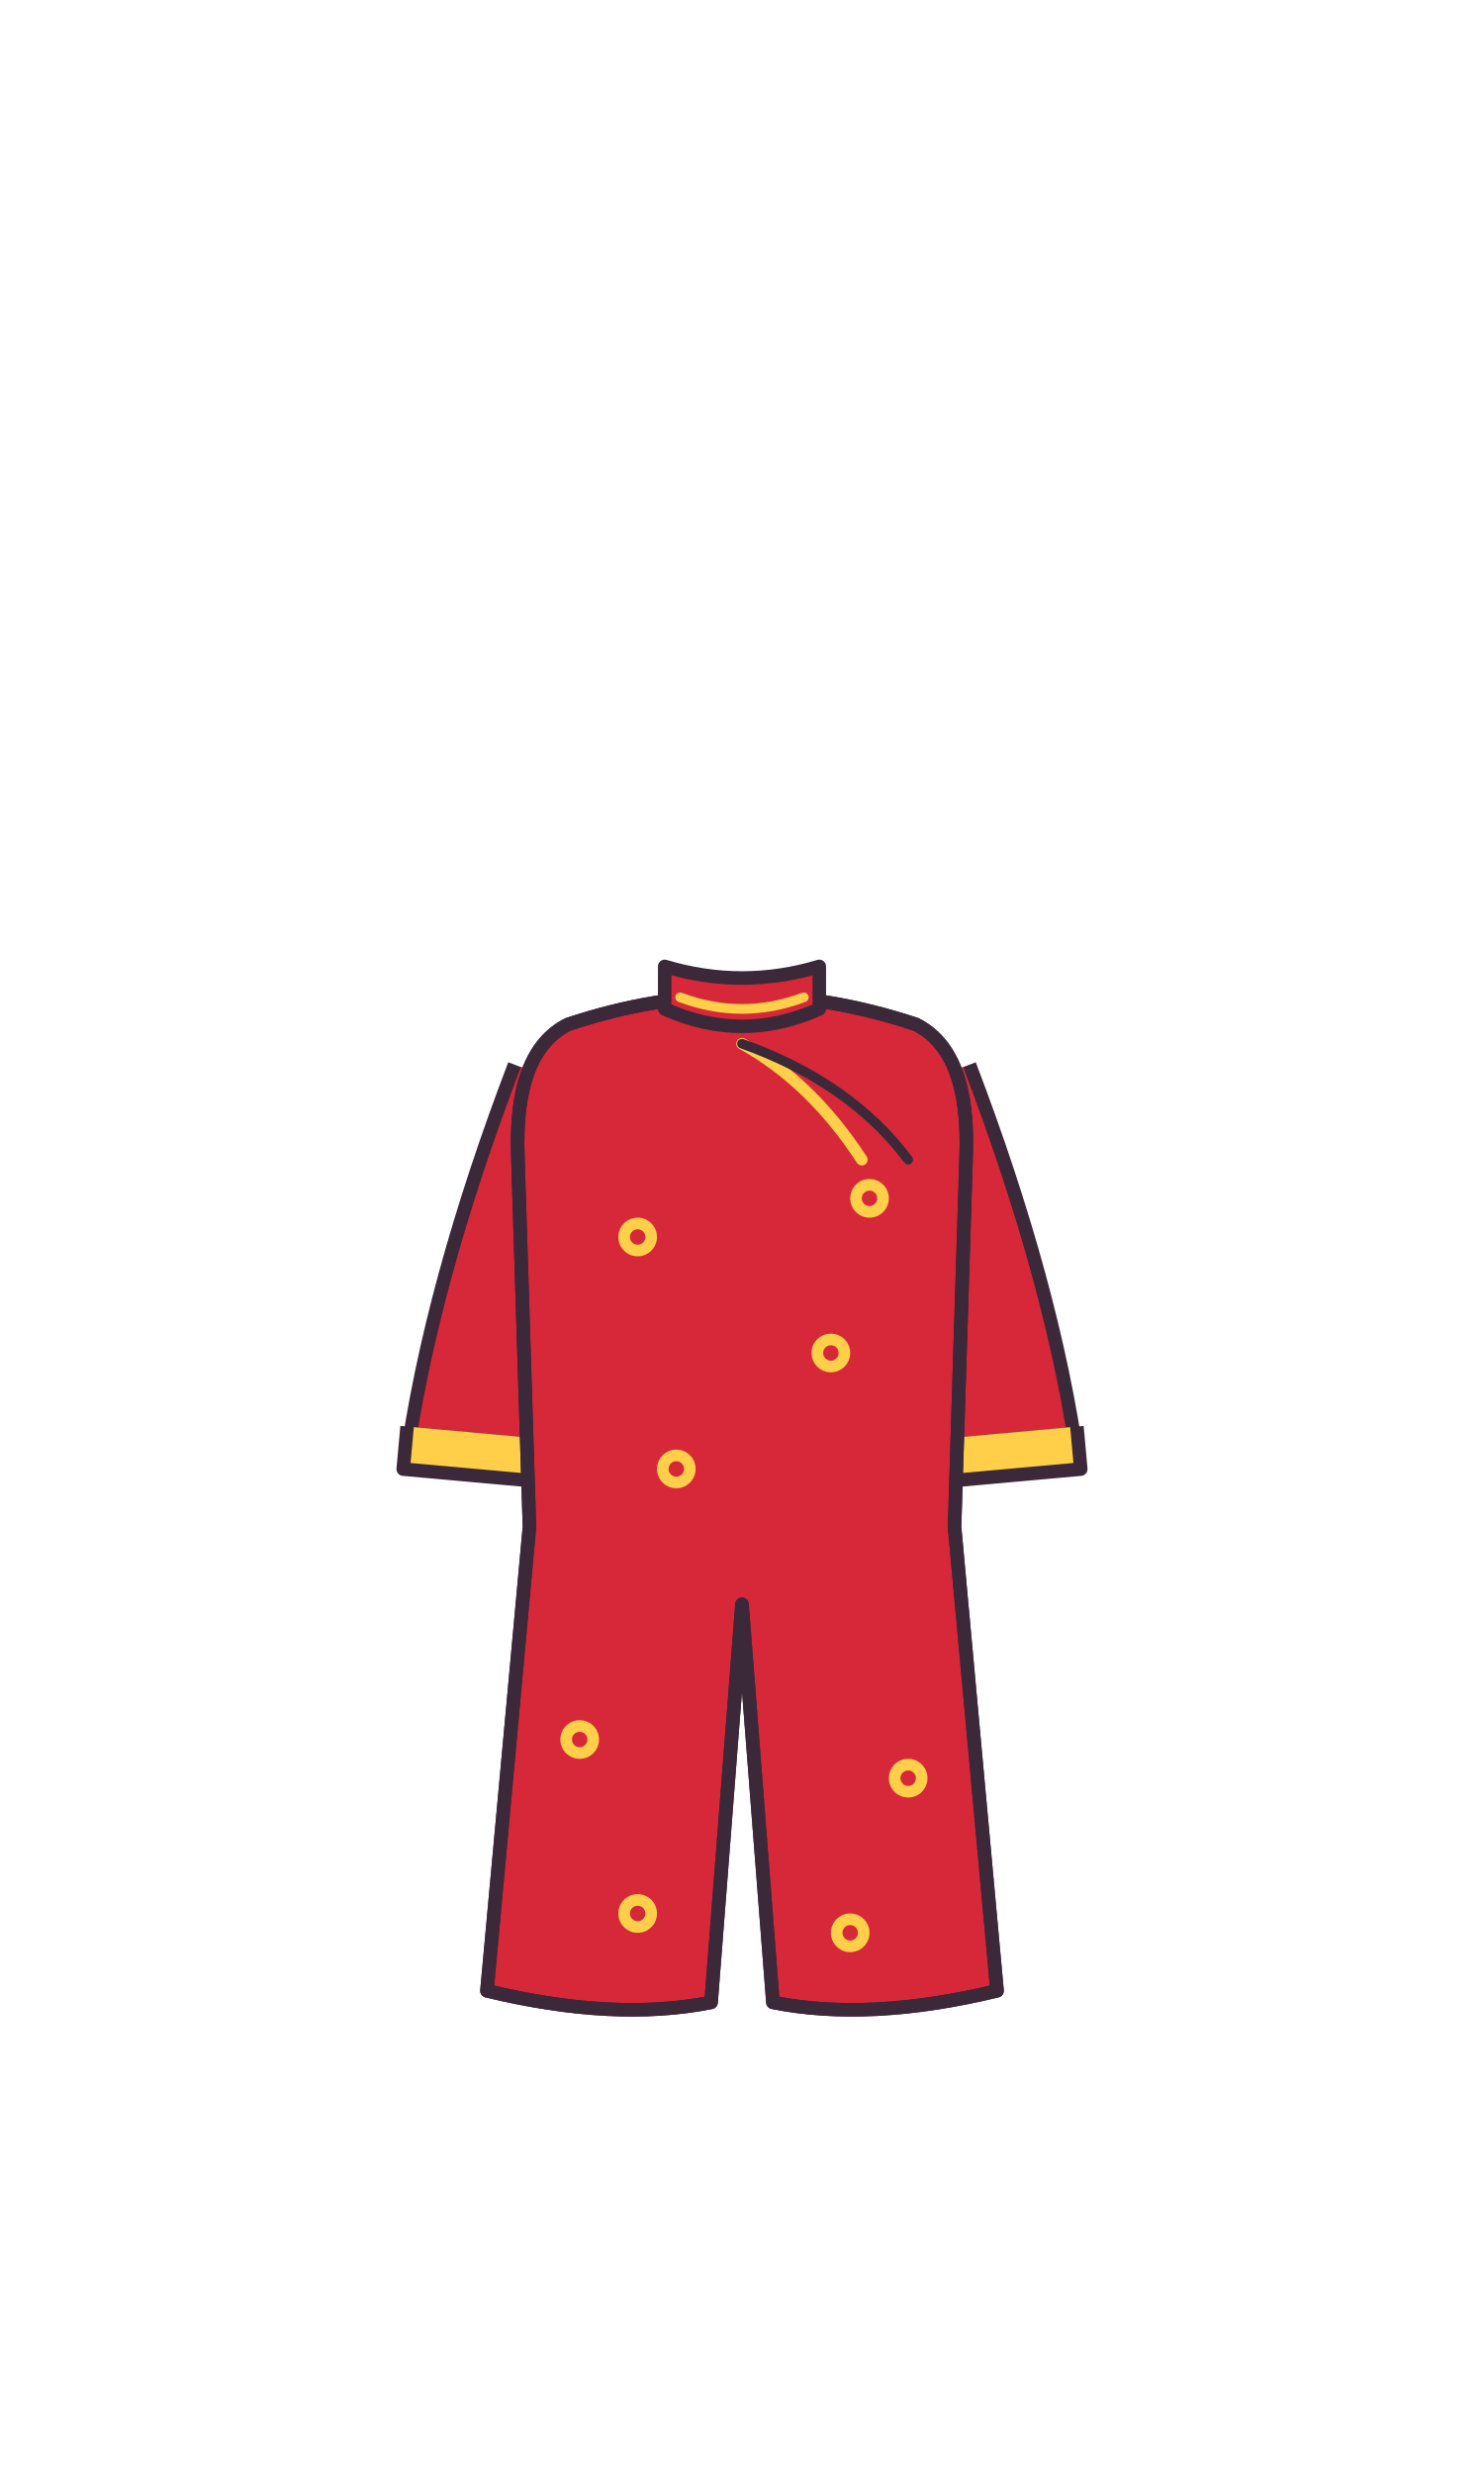
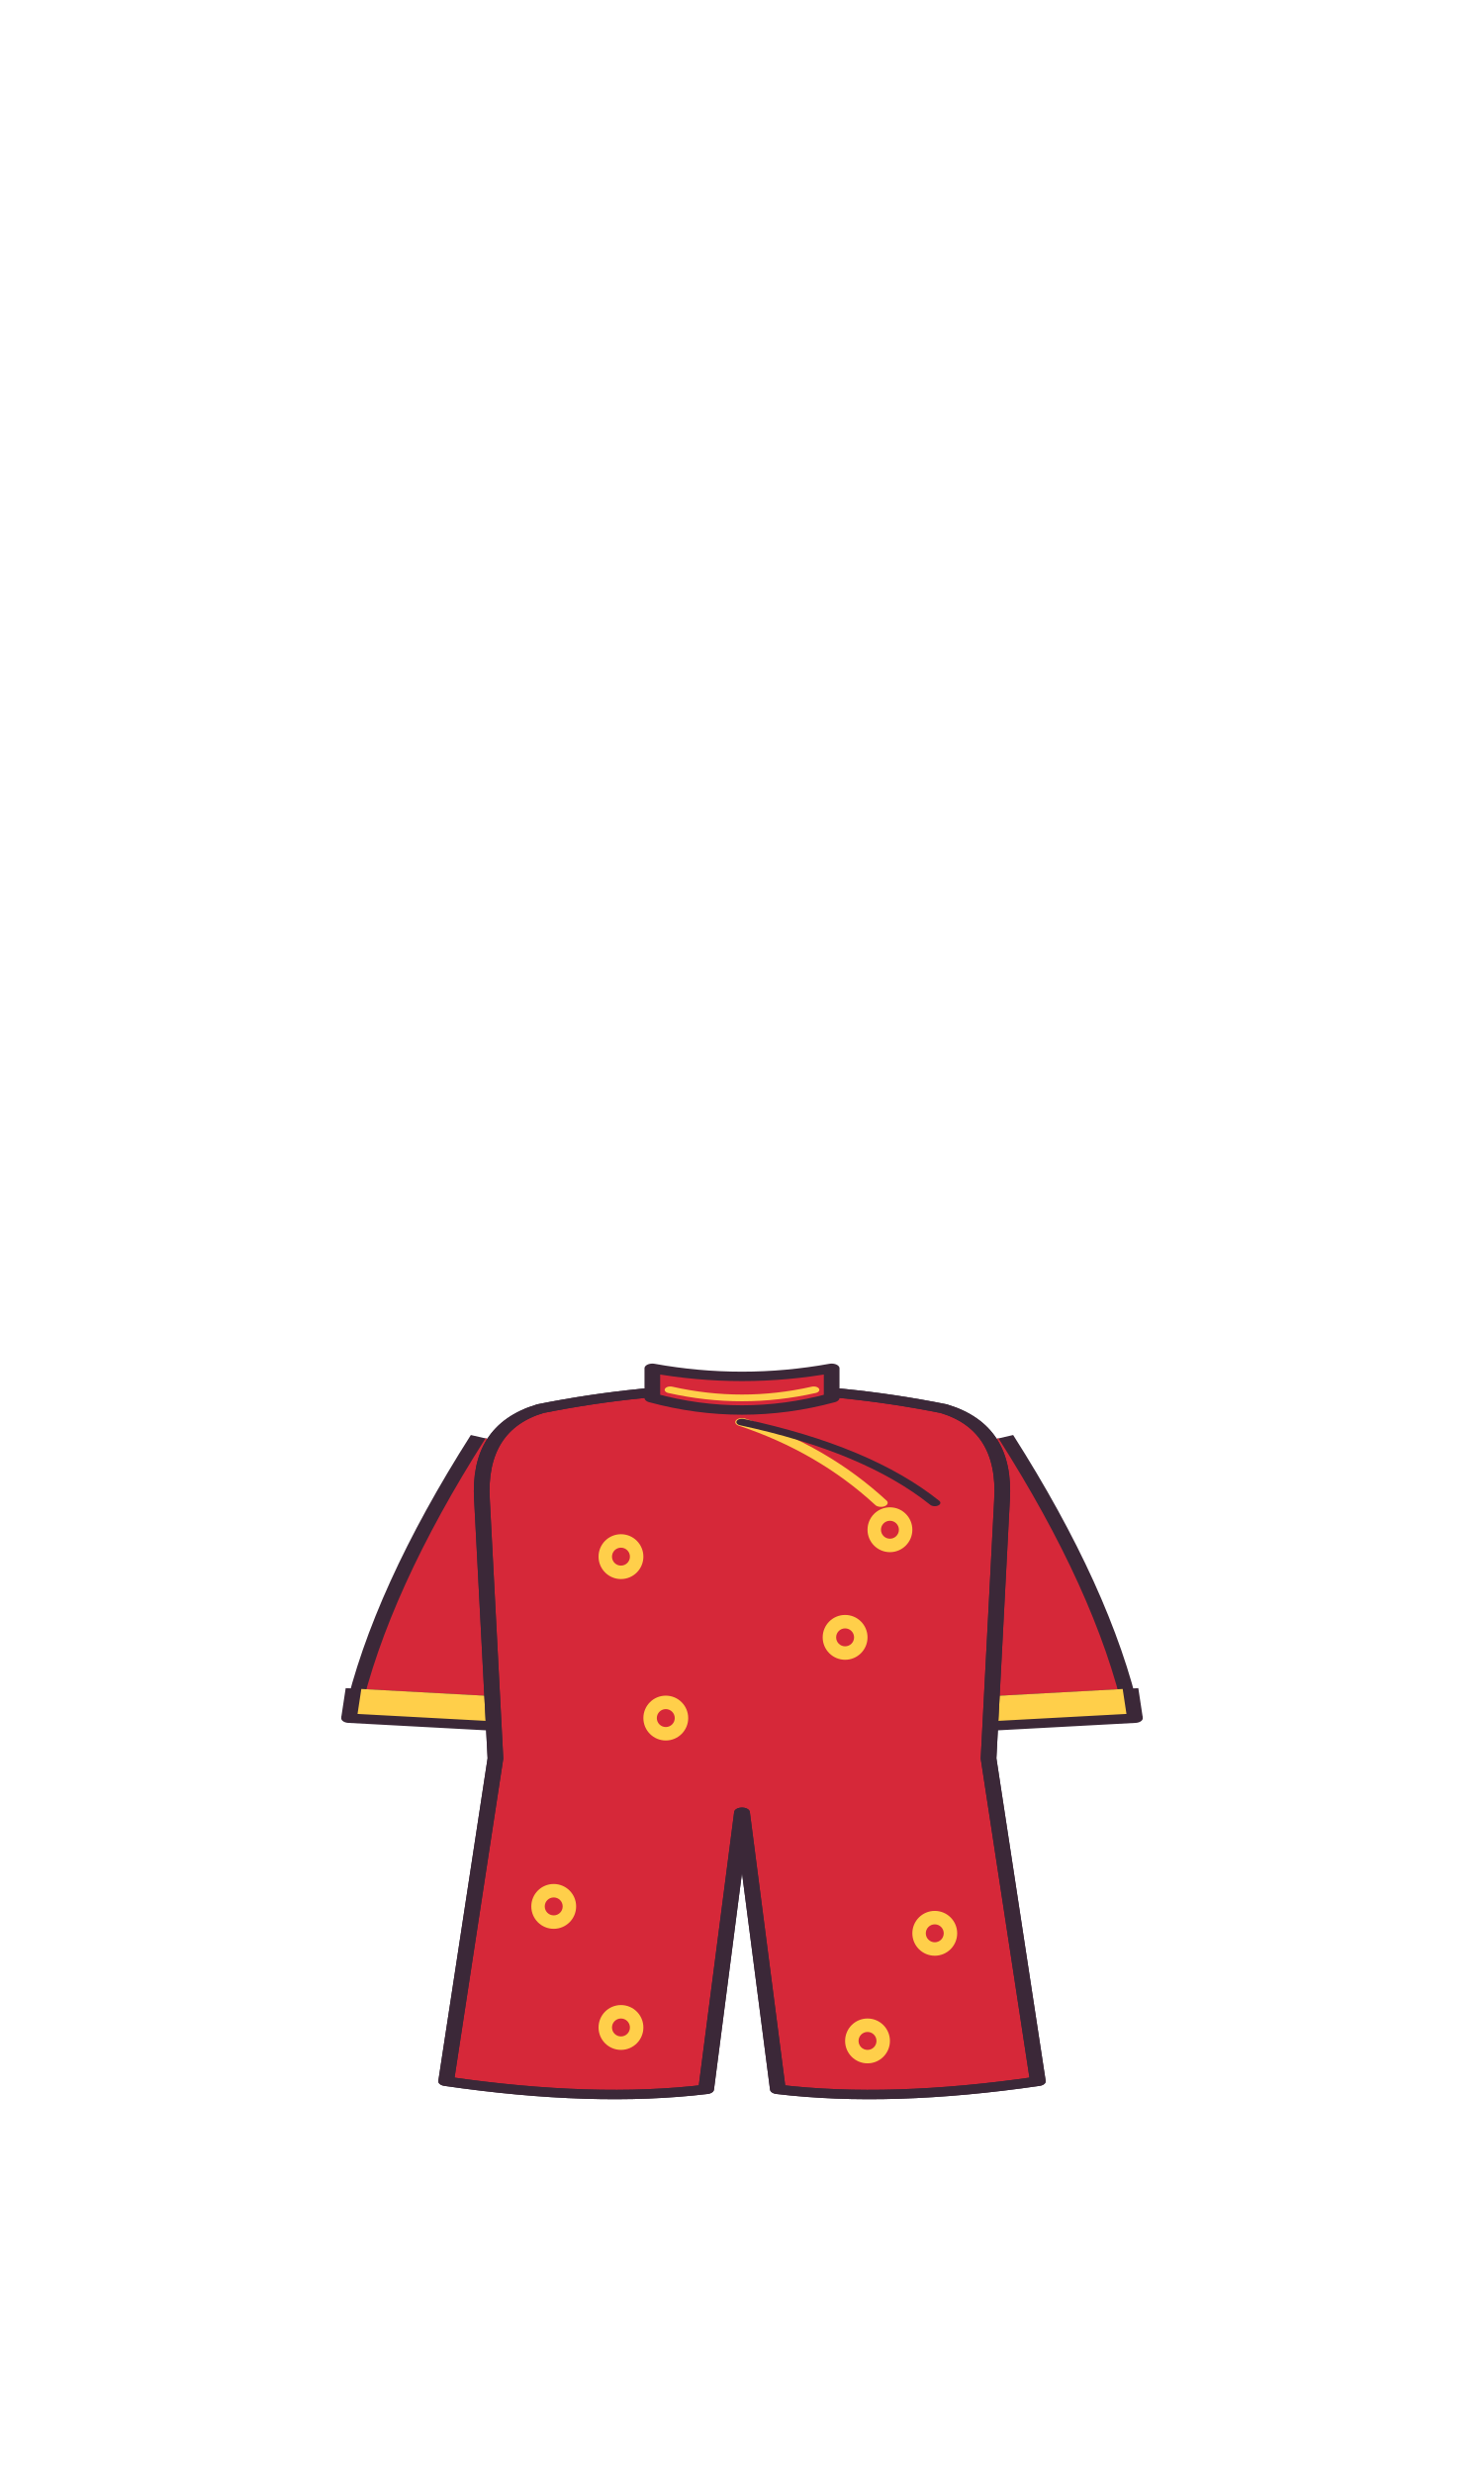
<svg xmlns="http://www.w3.org/2000/svg" width="768" height="1280" viewBox="0 0 768 1280">
-   <g stroke-linejoin="round" stroke-linecap="round">
-     <path d="M306 566 Q264 676 252 764" fill="none" stroke="#3b2838" stroke-width="92" stroke-linecap="butt" />
-     <path d="M306 566 Q264 676 252 764" fill="none" stroke="#d62839" stroke-width="78" stroke-linecap="butt" />
-     <path d="M254 742 L252 764" fill="none" stroke="#3b2838" stroke-width="94" stroke-linecap="butt" />
-     <path d="M254 742 L252 764" fill="none" stroke="#ffcf4a" stroke-width="80" stroke-linecap="butt" />
-     <path d="M208.7 760.1 L295.3 767.9" fill="none" stroke="#3b2838" stroke-width="7" />
-     <path d="M462 566 Q504 676 516 764" fill="none" stroke="#3b2838" stroke-width="92" stroke-linecap="butt" />
-     <path d="M462 566 Q504 676 516 764" fill="none" stroke="#d62839" stroke-width="78" stroke-linecap="butt" />
-     <path d="M514 742 L516 764" fill="none" stroke="#3b2838" stroke-width="94" stroke-linecap="butt" />
-     <path d="M514 742 L516 764" fill="none" stroke="#ffcf4a" stroke-width="80" stroke-linecap="butt" />
-     <path d="M472.7 767.9 L559.3 760.1" fill="none" stroke="#3b2838" stroke-width="7" />
-     <path d="M294 530 Q384 500 474 530 Q502 544 500 598 L494 790 L516 1030 Q450 1046 400 1036 L384 830 L368 1036 Q318 1046 252 1030 L274 790 L268 598 Q266 544 294 530 Z" fill="#d62839" stroke="#3b2838" stroke-width="7" />
-     <clipPath id="aodai">
-       <path d="M294 530 Q384 500 474 530 Q502 544 500 598 L494 790 L516 1030 Q450 1046 400 1036 L384 830 L368 1036 Q318 1046 252 1030 L274 790 L268 598 Q266 544 294 530 Z" />
-     </clipPath>
-     <g clip-path="url(#aodai)">
-       <ellipse cx="330" cy="640" rx="10" ry="10" fill="#ffcf4a" />
-       <ellipse cx="330" cy="640" rx="4" ry="4" fill="#d62839" />
-       <ellipse cx="430" cy="700" rx="10" ry="10" fill="#ffcf4a" />
-       <ellipse cx="430" cy="700" rx="4" ry="4" fill="#d62839" />
-       <ellipse cx="350" cy="760" rx="10" ry="10" fill="#ffcf4a" />
-       <ellipse cx="350" cy="760" rx="4" ry="4" fill="#d62839" />
-       <ellipse cx="450" cy="620" rx="10" ry="10" fill="#ffcf4a" />
-       <ellipse cx="450" cy="620" rx="4" ry="4" fill="#d62839" />
-       <ellipse cx="300" cy="900" rx="10" ry="10" fill="#ffcf4a" />
-       <ellipse cx="300" cy="900" rx="4" ry="4" fill="#d62839" />
-       <ellipse cx="470" cy="920" rx="10" ry="10" fill="#ffcf4a" />
-       <ellipse cx="470" cy="920" rx="4" ry="4" fill="#d62839" />
-       <ellipse cx="330" cy="990" rx="10" ry="10" fill="#ffcf4a" />
-       <ellipse cx="330" cy="990" rx="4" ry="4" fill="#d62839" />
-       <ellipse cx="440" cy="1000" rx="10" ry="10" fill="#ffcf4a" />
-       <ellipse cx="440" cy="1000" rx="4" ry="4" fill="#d62839" />
-       <path d="M384 540 Q420 560 446 600" fill="none" stroke="#ffcf4a" stroke-width="6" />
+   <g transform="translate(384 1184) scale(1.16) translate(-384 -1184) translate(384 1184) scale(1.0 0.6) translate(-384 -1184)">
+     <g stroke-linejoin="round" stroke-linecap="round">
+       <path d="M306 566 Q264 676 252 764" fill="none" stroke="#3b2838" stroke-width="92" stroke-linecap="butt" />
+       <path d="M306 566 Q264 676 252 764" fill="none" stroke="#d62839" stroke-width="78" stroke-linecap="butt" />
+       <path d="M254 742 L252 764" fill="none" stroke="#3b2838" stroke-width="94" stroke-linecap="butt" />
+       <path d="M254 742 L252 764" fill="none" stroke="#ffcf4a" stroke-width="80" stroke-linecap="butt" />
+       <path d="M208.7 760.1 L295.3 767.9" fill="none" stroke="#3b2838" stroke-width="7" />
+       <path d="M462 566 Q504 676 516 764" fill="none" stroke="#3b2838" stroke-width="92" stroke-linecap="butt" />
+       <path d="M462 566 Q504 676 516 764" fill="none" stroke="#d62839" stroke-width="78" stroke-linecap="butt" />
+       <path d="M514 742 L516 764" fill="none" stroke="#3b2838" stroke-width="94" stroke-linecap="butt" />
+       <path d="M514 742 L516 764" fill="none" stroke="#ffcf4a" stroke-width="80" stroke-linecap="butt" />
+       <path d="M472.7 767.9 L559.3 760.1" fill="none" stroke="#3b2838" stroke-width="7" />
+       <path d="M294 530 Q384 500 474 530 Q502 544 500 598 L494 790 L516 1030 Q450 1046 400 1036 L384 830 L368 1036 Q318 1046 252 1030 L274 790 L268 598 Q266 544 294 530 Z" fill="#d62839" stroke="#3b2838" stroke-width="7" />
+       <clipPath id="aodai">
+         <path d="M294 530 Q384 500 474 530 Q502 544 500 598 L494 790 L516 1030 Q450 1046 400 1036 L384 830 L368 1036 Q318 1046 252 1030 L274 790 L268 598 Q266 544 294 530 Z" />
+       </clipPath>
+       <g clip-path="url(#aodai)">
+         <g transform="translate(330 640) scale(1 1.6667) translate(-330 -640)">
+           <ellipse cx="330" cy="640" rx="10" ry="10" fill="#ffcf4a" />
+           <ellipse cx="330" cy="640" rx="4" ry="4" fill="#d62839" />
+         </g>
+         <g transform="translate(430 700) scale(1 1.6667) translate(-430 -700)">
+           <ellipse cx="430" cy="700" rx="10" ry="10" fill="#ffcf4a" />
+           <ellipse cx="430" cy="700" rx="4" ry="4" fill="#d62839" />
+         </g>
+         <g transform="translate(350 760) scale(1 1.6667) translate(-350 -760)">
+           <ellipse cx="350" cy="760" rx="10" ry="10" fill="#ffcf4a" />
+           <ellipse cx="350" cy="760" rx="4" ry="4" fill="#d62839" />
+         </g>
+         <g transform="translate(450 620) scale(1 1.6667) translate(-450 -620)">
+           <ellipse cx="450" cy="620" rx="10" ry="10" fill="#ffcf4a" />
+           <ellipse cx="450" cy="620" rx="4" ry="4" fill="#d62839" />
+         </g>
+         <g transform="translate(300 900) scale(1 1.6667) translate(-300 -900)">
+           <ellipse cx="300" cy="900" rx="10" ry="10" fill="#ffcf4a" />
+           <ellipse cx="300" cy="900" rx="4" ry="4" fill="#d62839" />
+         </g>
+         <g transform="translate(470 920) scale(1 1.6667) translate(-470 -920)">
+           <ellipse cx="470" cy="920" rx="10" ry="10" fill="#ffcf4a" />
+           <ellipse cx="470" cy="920" rx="4" ry="4" fill="#d62839" />
+         </g>
+         <g transform="translate(330 990) scale(1 1.6667) translate(-330 -990)">
+           <ellipse cx="330" cy="990" rx="10" ry="10" fill="#ffcf4a" />
+           <ellipse cx="330" cy="990" rx="4" ry="4" fill="#d62839" />
+         </g>
+         <g transform="translate(440 1000) scale(1 1.6667) translate(-440 -1000)">
+           <ellipse cx="440" cy="1000" rx="10" ry="10" fill="#ffcf4a" />
+           <ellipse cx="440" cy="1000" rx="4" ry="4" fill="#d62839" />
+         </g>
+         <path d="M384 540 Q420 560 446 600" fill="none" stroke="#ffcf4a" stroke-width="6" />
+       </g>
+       <path d="M294 530 Q384 500 474 530 Q502 544 500 598 L494 790 L516 1030 Q450 1046 400 1036 L384 830 L368 1036 Q318 1046 252 1030 L274 790 L268 598 Q266 544 294 530 Z" fill="none" stroke="#3b2838" stroke-width="7" />
+       <path d="M344 522 Q384 540 424 522 L424 500 Q384 512 344 500 Z" fill="#d62839" stroke="#3b2838" stroke-width="7" />
+       <path d="M352 516 Q384 528 416 516" fill="none" stroke="#ffcf4a" stroke-width="5" />
+       <path d="M384 540 Q440 560 470 600" fill="none" stroke="#3b2838" stroke-width="5" />
    </g>
-     <path d="M294 530 Q384 500 474 530 Q502 544 500 598 L494 790 L516 1030 Q450 1046 400 1036 L384 830 L368 1036 Q318 1046 252 1030 L274 790 L268 598 Q266 544 294 530 Z" fill="none" stroke="#3b2838" stroke-width="7" />
-     <path d="M344 522 Q384 540 424 522 L424 500 Q384 512 344 500 Z" fill="#d62839" stroke="#3b2838" stroke-width="7" />
-     <path d="M352 516 Q384 528 416 516" fill="none" stroke="#ffcf4a" stroke-width="5" />
-     <path d="M384 540 Q440 560 470 600" fill="none" stroke="#3b2838" stroke-width="5" />
  </g>
</svg>
